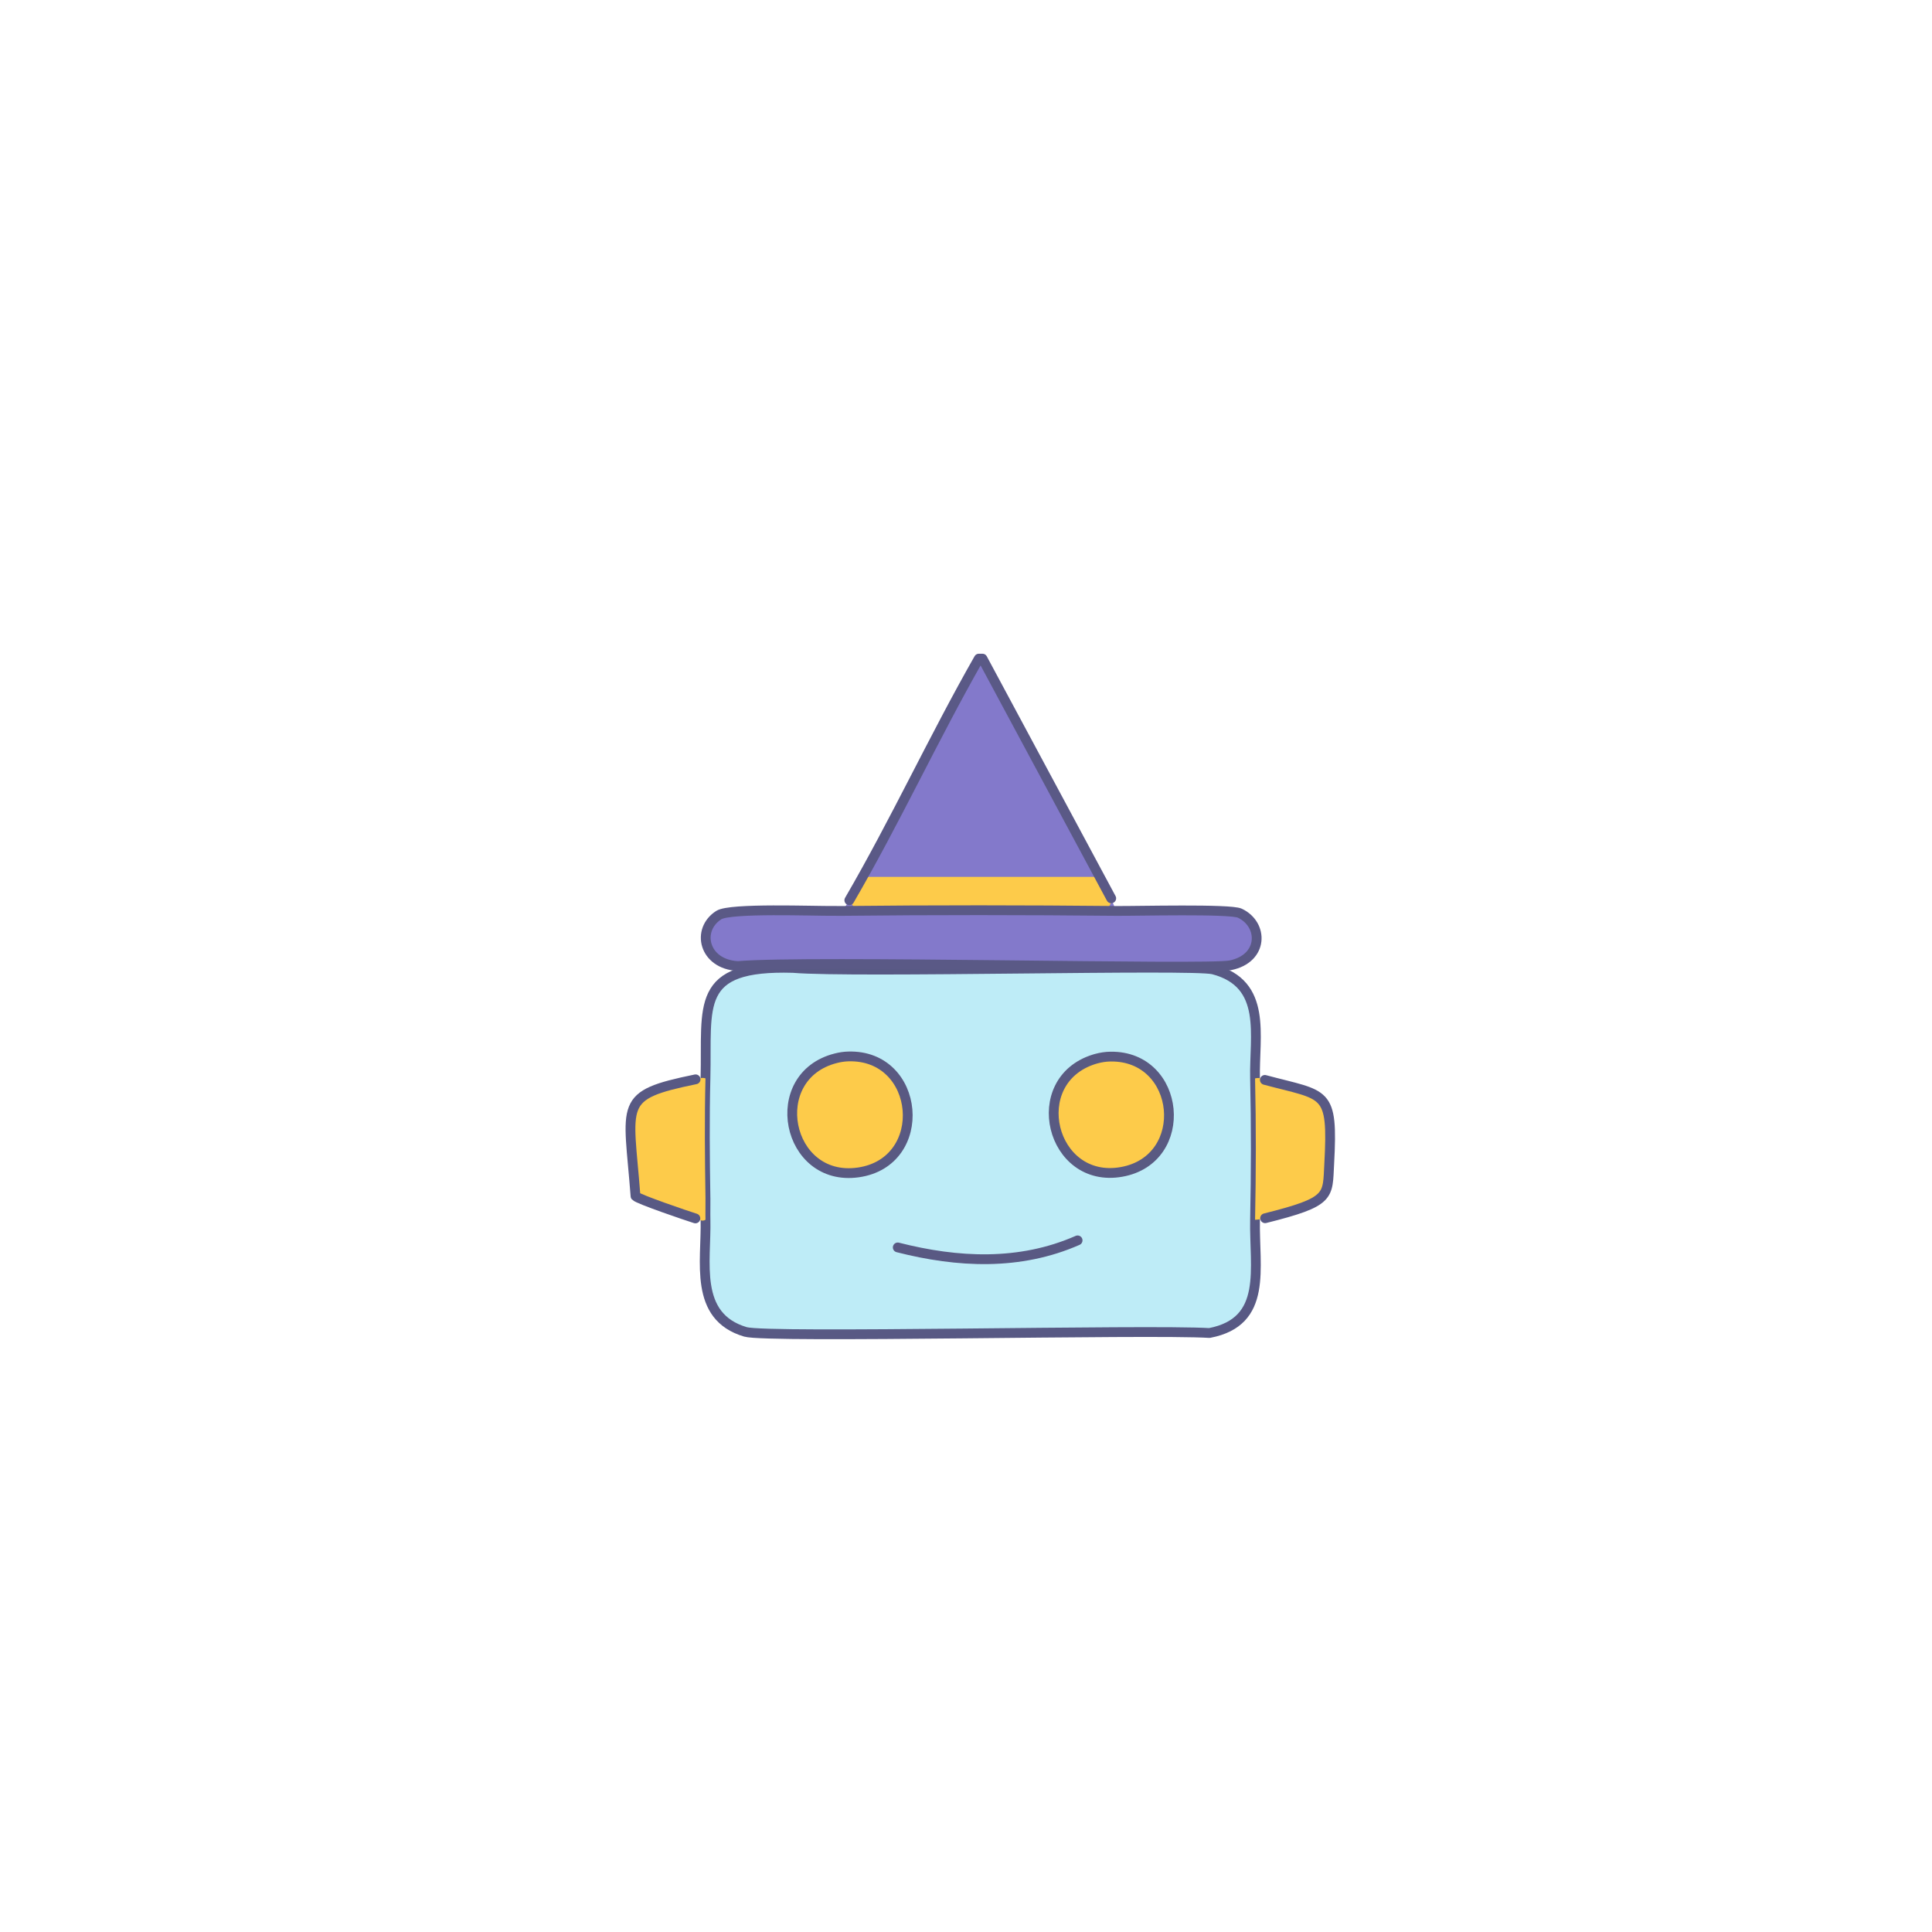
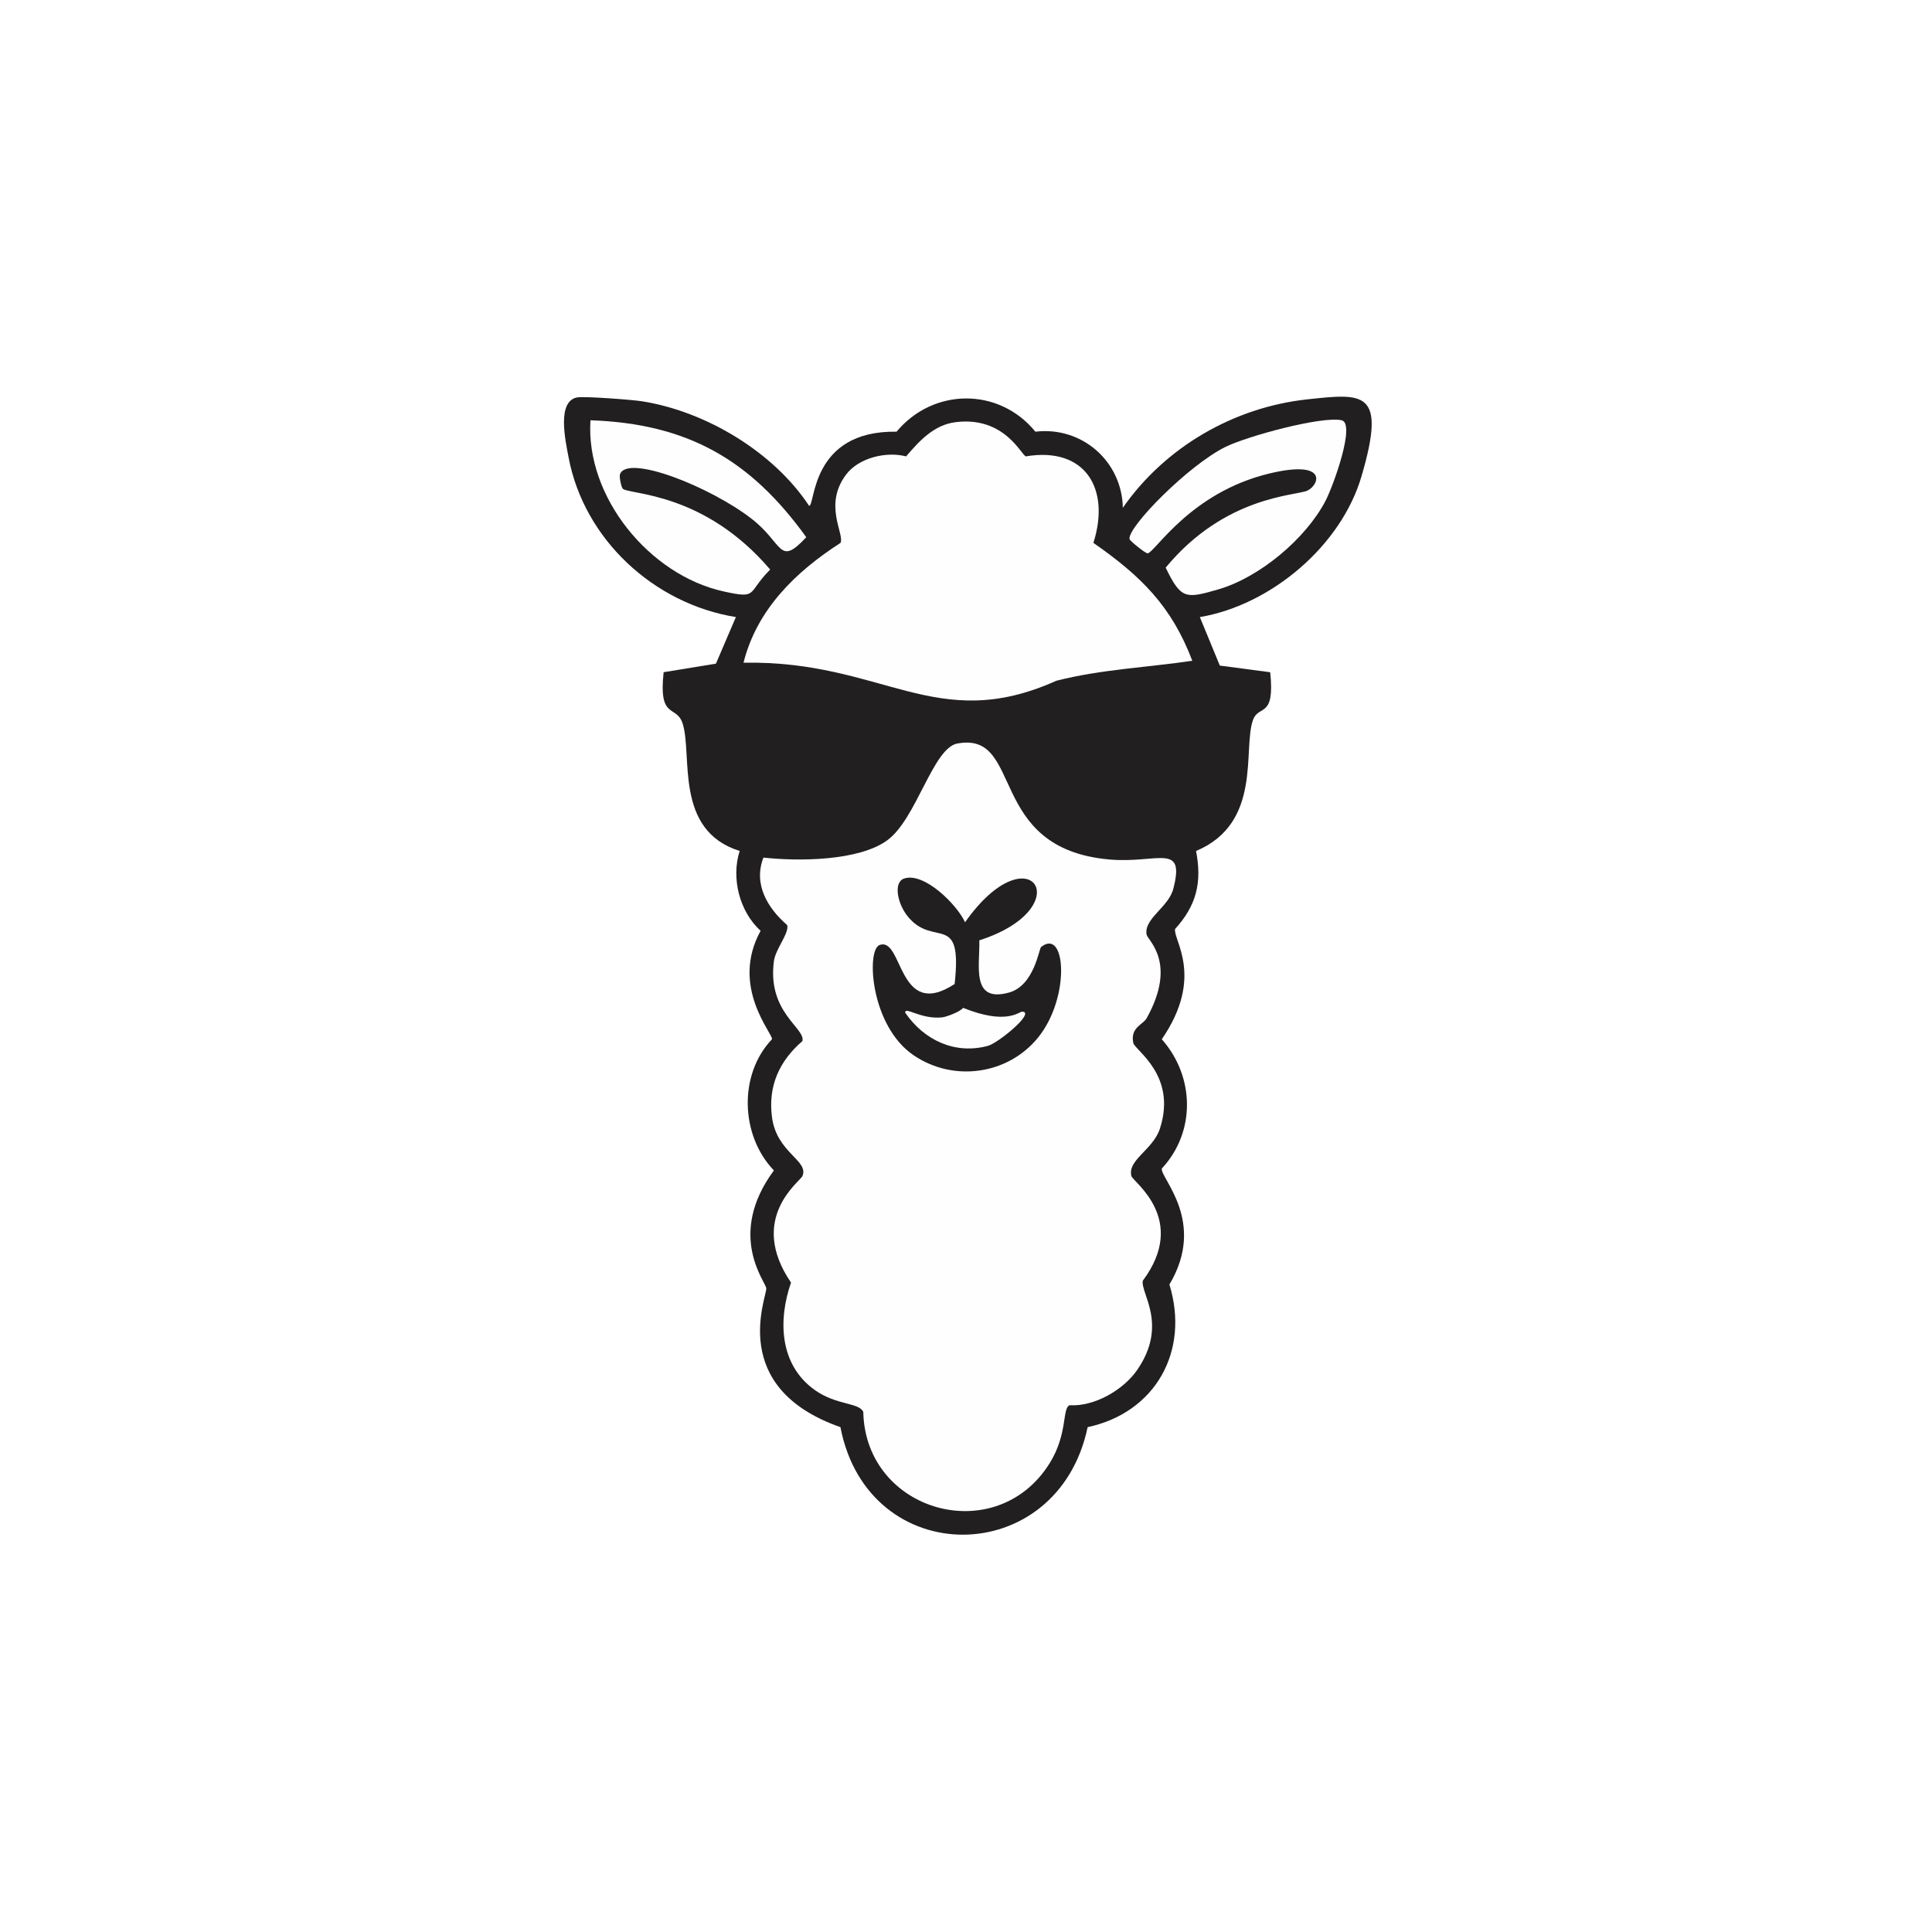
- <svg xmlns="http://www.w3.org/2000/svg" id="Layer_1" viewBox="0 0 766 766" version="1.1">
-   <defs id="defs1">
-     <style id="style1">.cls-1{stroke:#585984;}.cls-1,.cls-2,.cls-3,.cls-4,.cls-5{fill:none;stroke-linecap:round;stroke-linejoin:round;stroke-width:3.88px;}.cls-2{stroke:#5a5986;}.cls-3{stroke:#595983;}.cls-6{fill:#fdcb4a;}.cls-4{stroke:#595a82;}.cls-7{fill:#8379cb;}.cls-5{stroke:#595982;}</style>
-   </defs>
+ <svg xmlns="http://www.w3.org/2000/svg" id="Layer_1" width="684.93" height="684.93" viewBox="0 0 684.93 684.93">
  <g id="Generative_Object">
-     <path class="cls-1" d="M279.71,474.98c-.25-15.73-.4-31.7,0-47.42.73-29-4.6-44.94,34.68-43.8,24.27,2.08,158.56-1.5,166.62.6,21.66,5.65,16.2,26.3,16.59,43.2.43,18.57.38,37.5,0,56.06-.39,19.14,5.25,40.44-18.09,44.89-24.52-1.51-175.14,2.15-183.96-.45-20.69-6.12-15.43-27.92-15.83-44.44-.07-2.88.04-5.77,0-8.64Z" id="path7" style="fill:#beecf7;fill-opacity:1" />
-     <path class="cls-7" d="m 388.09,261.132 h 1.44 c 0,0 50.69,94.38 50.69,94.38 l 2.32,5.64 c 8.12,0.08 45.2,-0.91 49.03,0.9 9.48,4.5 9.42,18.01 -3.77,20.66 -9.57,1.93 -166.58,-2.15 -195.27,0.3 -13.56,-0.71 -16.62,-14.41 -7.54,-20.21 4.56,-2.91 37.56,-1.55 45.99,-1.66 0.25,0 0.5,0 0.75,0 0.75,0 1.51,0 2.28,0 0.96,-1.37 1.89,-2.77 2.73,-4.22 18.19,-31.26 33.44,-64.37 51.35,-95.8 z" id="path1" />
-     <path class="cls-6" d="M331.37,419.58c1.6-.41,3.25-.67,4.9-.72,28.83-.92,32.6,41.96,3.97,45.99-28.57,4.02-36.89-38.17-8.87-45.27Z" id="path2" />
-     <path class="cls-6" d="M433.85,419.97c.26-.08.53-.16.79-.23,1.84-.5,3.76-.8,5.66-.82,28.02-.38,31.99,40.83,4.34,45.72-28.08,4.96-38.09-36.19-10.8-44.67.26-.08.53-.16.79-.23-.27.07-.53.15-.79.23Z" id="path3" />
-     <path class="cls-6" d="M275.79,427.93c1.31-.27,2.52-.86,3.92-.37-.4,15.72-.25,31.69,0,47.42.04,2.87-.07,5.76,0,8.64-1.34.83-2.5-.07-4-.55-3.42-1.07-22.71-7.63-23.74-8.85-2.83-37.29-7.3-39.91,23.82-46.3Z" id="path4" />
-     <path class="cls-6" d="M497.6,427.56c2.09-.5,3.11.39,3.89.6,24.28,6.52,27.1,3.67,25.52,33.25-.7,12.98.86,15.03-25.42,21.6-1.29.32-2.65.56-3.98.61.38-18.56.43-37.49,0-56.06Z" id="path5" />
-     <rect class="cls-6" x="337" y="347.662" width="104" height="15" rx="7.5" ry="7.5" id="rect5" />
-     <path class="cls-1" d="M501.49,428.16c24.28,6.52,27.1,3.67,25.52,33.25-.7,12.98.86,15.03-25.42,21.6" id="path6" />
-     <path class="cls-1" d="M275.79,427.93c-31.12,6.39-26.65,9.01-23.82,46.3,1.03,1.22,20.32,7.78,23.74,8.85" id="path8" />
-     <path class="cls-2" d="m 336.74,356.932 c 18.19,-31.26 33.44,-64.37 51.35,-95.8 h 1.44 c 0,0 50.69,94.38 50.69,94.38 l 0.36,0.66" id="path9" />
-     <path class="cls-2" d="m 331.73,361.152 c -0.25,0 -0.5,0 -0.75,0 -8.43,0.1 -41.43,-1.25 -45.99,1.66 -9.08,5.79 -6.02,19.49 7.54,20.21 28.69,-2.45 185.7,1.62 195.27,-0.3 13.19,-2.65 13.25,-16.16 3.77,-20.66 -3.83,-1.81 -40.91,-0.82 -49.03,-0.9 -36.13,-0.36 -72.4,-0.39 -108.53,0 -0.77,0 -1.53,0 -2.28,0 z" id="path10" />
-     <path class="cls-5" d="M336.27,418.86c28.83-.92,32.6,41.96,3.97,45.99-28.57,4.02-36.89-38.17-8.87-45.27,1.6-.41,3.25-.67,4.9-.72Z" id="path11" />
-     <path class="cls-3" d="M427.25,491.78c-22.99,10.11-47.55,8.86-71.31,2.8" id="path12" />
-     <path class="cls-4" d="M440.31,418.92c28.02-.38,31.99,40.83,4.34,45.72-28.08,4.96-38.09-36.19-10.8-44.67.26-.08.53-.16.79-.23,1.84-.5,3.76-.8,5.66-.82Z" id="path13" />
+     <path d="M204.6,140.9c2.51-.47,19.35.79,22.92,1.35,22.59,3.53,46.68,17.91,59.32,37.08,2.25.06.38-26.76,31.01-26.29,12.95-15.58,36.31-15.83,49.21,0,16.51-1.96,30.69,10.51,31.01,26.97,14.99-21.51,39.34-35.62,65.39-38.43,19.97-2.15,28.2-3.29,19.21,27.3-7.25,24.7-32.15,45.64-57.3,49.89l7.08,17.19,17.86,2.36c1.75,16.53-4.05,11.39-6.07,16.85-3.79,10.23,3.47,36.58-20.22,46.52,2.17,11.16.14,19.33-7.42,27.64-.81,3.85,10.52,16.91-4.72,39.1,11.7,13.25,12.09,32.86,0,45.84-.59,3.38,16.01,18.8,2.7,41.12,7.28,23.73-5.06,45.44-28.99,50.56-10.6,50.57-77.81,51.09-87.64,0-40.1-14.05-26.1-46.05-26.29-49.21-.13-2.24-14.23-18.85,2.7-41.8-11.87-12.36-12.61-33.99-.67-46.52.34-2.02-14.93-18.63-4.04-38.43-7.5-6.82-10.5-18.68-7.42-28.31-23.36-7.31-16.64-33.95-20.22-45.17-2.19-6.84-8.61-1.07-6.74-18.2l18.54-3.03,7.08-16.52c-29-4.66-53.83-27.48-59.32-56.63-1.08-5.76-4.27-19.86,3.03-21.24Z" style="fill:#211f20;" />
+     <path d="M338.76,149.66c17.43-2.14,23.27,11.7,24.94,12.13,20.93-3.52,30.07,11.37,23.93,30.67,16.7,11.64,27.7,22.33,35.06,41.8-15.52,2.3-32.44,3.05-48.2,7.08-42.76,19.22-61.33-7.29-110.9-6.4,4.74-18.9,18.5-32.24,34.38-42.47,1.53-3.14-6.19-13.42,2.02-24.27,4.46-5.9,14.23-8.26,21.24-6.4,4.65-5.43,9.84-11.19,17.53-12.13Z" style="fill:#fefefe;" />
+     <path d="M209.32,148.99c34.4,1.19,56.71,13.95,76.52,41.46-9.83,10.56-8.04,2.33-19.21-6.4-14.63-11.45-44.46-23.26-46.85-15.84-.28.87.46,4.52,1.01,5.06,2.18,2.13,28.7.97,52.25,28.65-8.38,8.38-4.07,10.49-16.52,7.75-26.31-5.79-48.96-33.53-47.19-60.67Z" style="fill:#fefefe;" />
+     <path d="M475.61,148.99c5.11,1.06-2.97,23.4-5.73,28.65-7.07,13.46-23.43,27.13-38.09,31.35-11.47,3.3-13.08,3.49-18.54-7.75,21.09-25.52,46.18-25.44,50.22-27.3,4.32-1.99,7.45-11.11-13.48-6.07-28.16,6.78-40.54,28.04-43.15,28.31-.68.07-6.28-4.41-6.4-5.06-.78-4.19,20.88-26.22,34.04-32.7,7.62-3.75,33.84-10.94,41.12-9.44Z" style="fill:#fefefe;" />
+     <path d="M339.43,263.59c23.8-4.42,9.92,37.25,53.93,41.12,16.97,1.49,26.96-6.22,22.58,10.45-1.71,6.52-10.5,10.53-9.44,16.18.39,2.06,10.97,9.98,0,29.66-1.25,2.24-5.91,3.29-4.72,8.76.57,2.6,15.56,11.39,9.44,30.34-2.44,7.55-11.64,11.16-10.11,16.85.54,2.02,20.25,15.34,4.04,37.08-.93,4.36,9.14,15.54-2.02,31.68-4.89,7.07-15.18,13.01-23.93,12.47-2.72,1.09-.57,10.12-7.08,20.56-18.92,30.36-65.34,17.35-66.07-18.2-1.54-3.39-9.48-2.26-17.19-7.75-12.55-8.93-13.07-24.72-8.43-38.09-15.5-22.75,3.21-35.81,4.04-37.75,2.4-5.57-9.12-8.17-10.79-20.9-1.43-10.97,2.55-19.86,10.79-26.97,1.13-4.67-12.5-10.08-10.11-28.31.58-4.43,5.48-9.91,4.72-12.81-6.95-5.98-12.09-14.53-8.43-23.93,12.35,1.37,33.66,1.24,43.82-6.07,10.43-7.5,16.21-32.76,24.94-34.38Z" style="fill:#fefefe;" />
+     <path d="M320.56,311.45c7.07-2.34,18.7,9.22,21.57,15.51,23.14-32.81,41-5.12,5.06,6.4.23,8.92-3.05,22.22,10.45,18.54,9.06-2.47,10.65-15.53,11.46-16.18,8.77-6.98,10.45,17.77-1.01,32.02-10.66,13.24-29.99,16-44.16,6.4-15.42-10.45-16.84-37.34-12.13-39.1,8.39-3.14,6.37,27.02,26.63,13.82,2.93-26.34-7.56-12.34-16.85-24.27-3.44-4.42-4.93-11.85-1.01-13.15Z" style="fill:#211f20;" />
+     <path d="M341.45,357.3c15.39,6.23,19.82,1.33,20.9,1.35,4.97.09-8.42,11.13-12.13,12.13-11.77,3.17-22.72-2.1-29.33-11.8.01-2.26,5.56,2.5,13.15,1.69,1.4-.15,6.29-1.92,7.42-3.37Z" style="fill:#fefefe;" />
  </g>
</svg>
